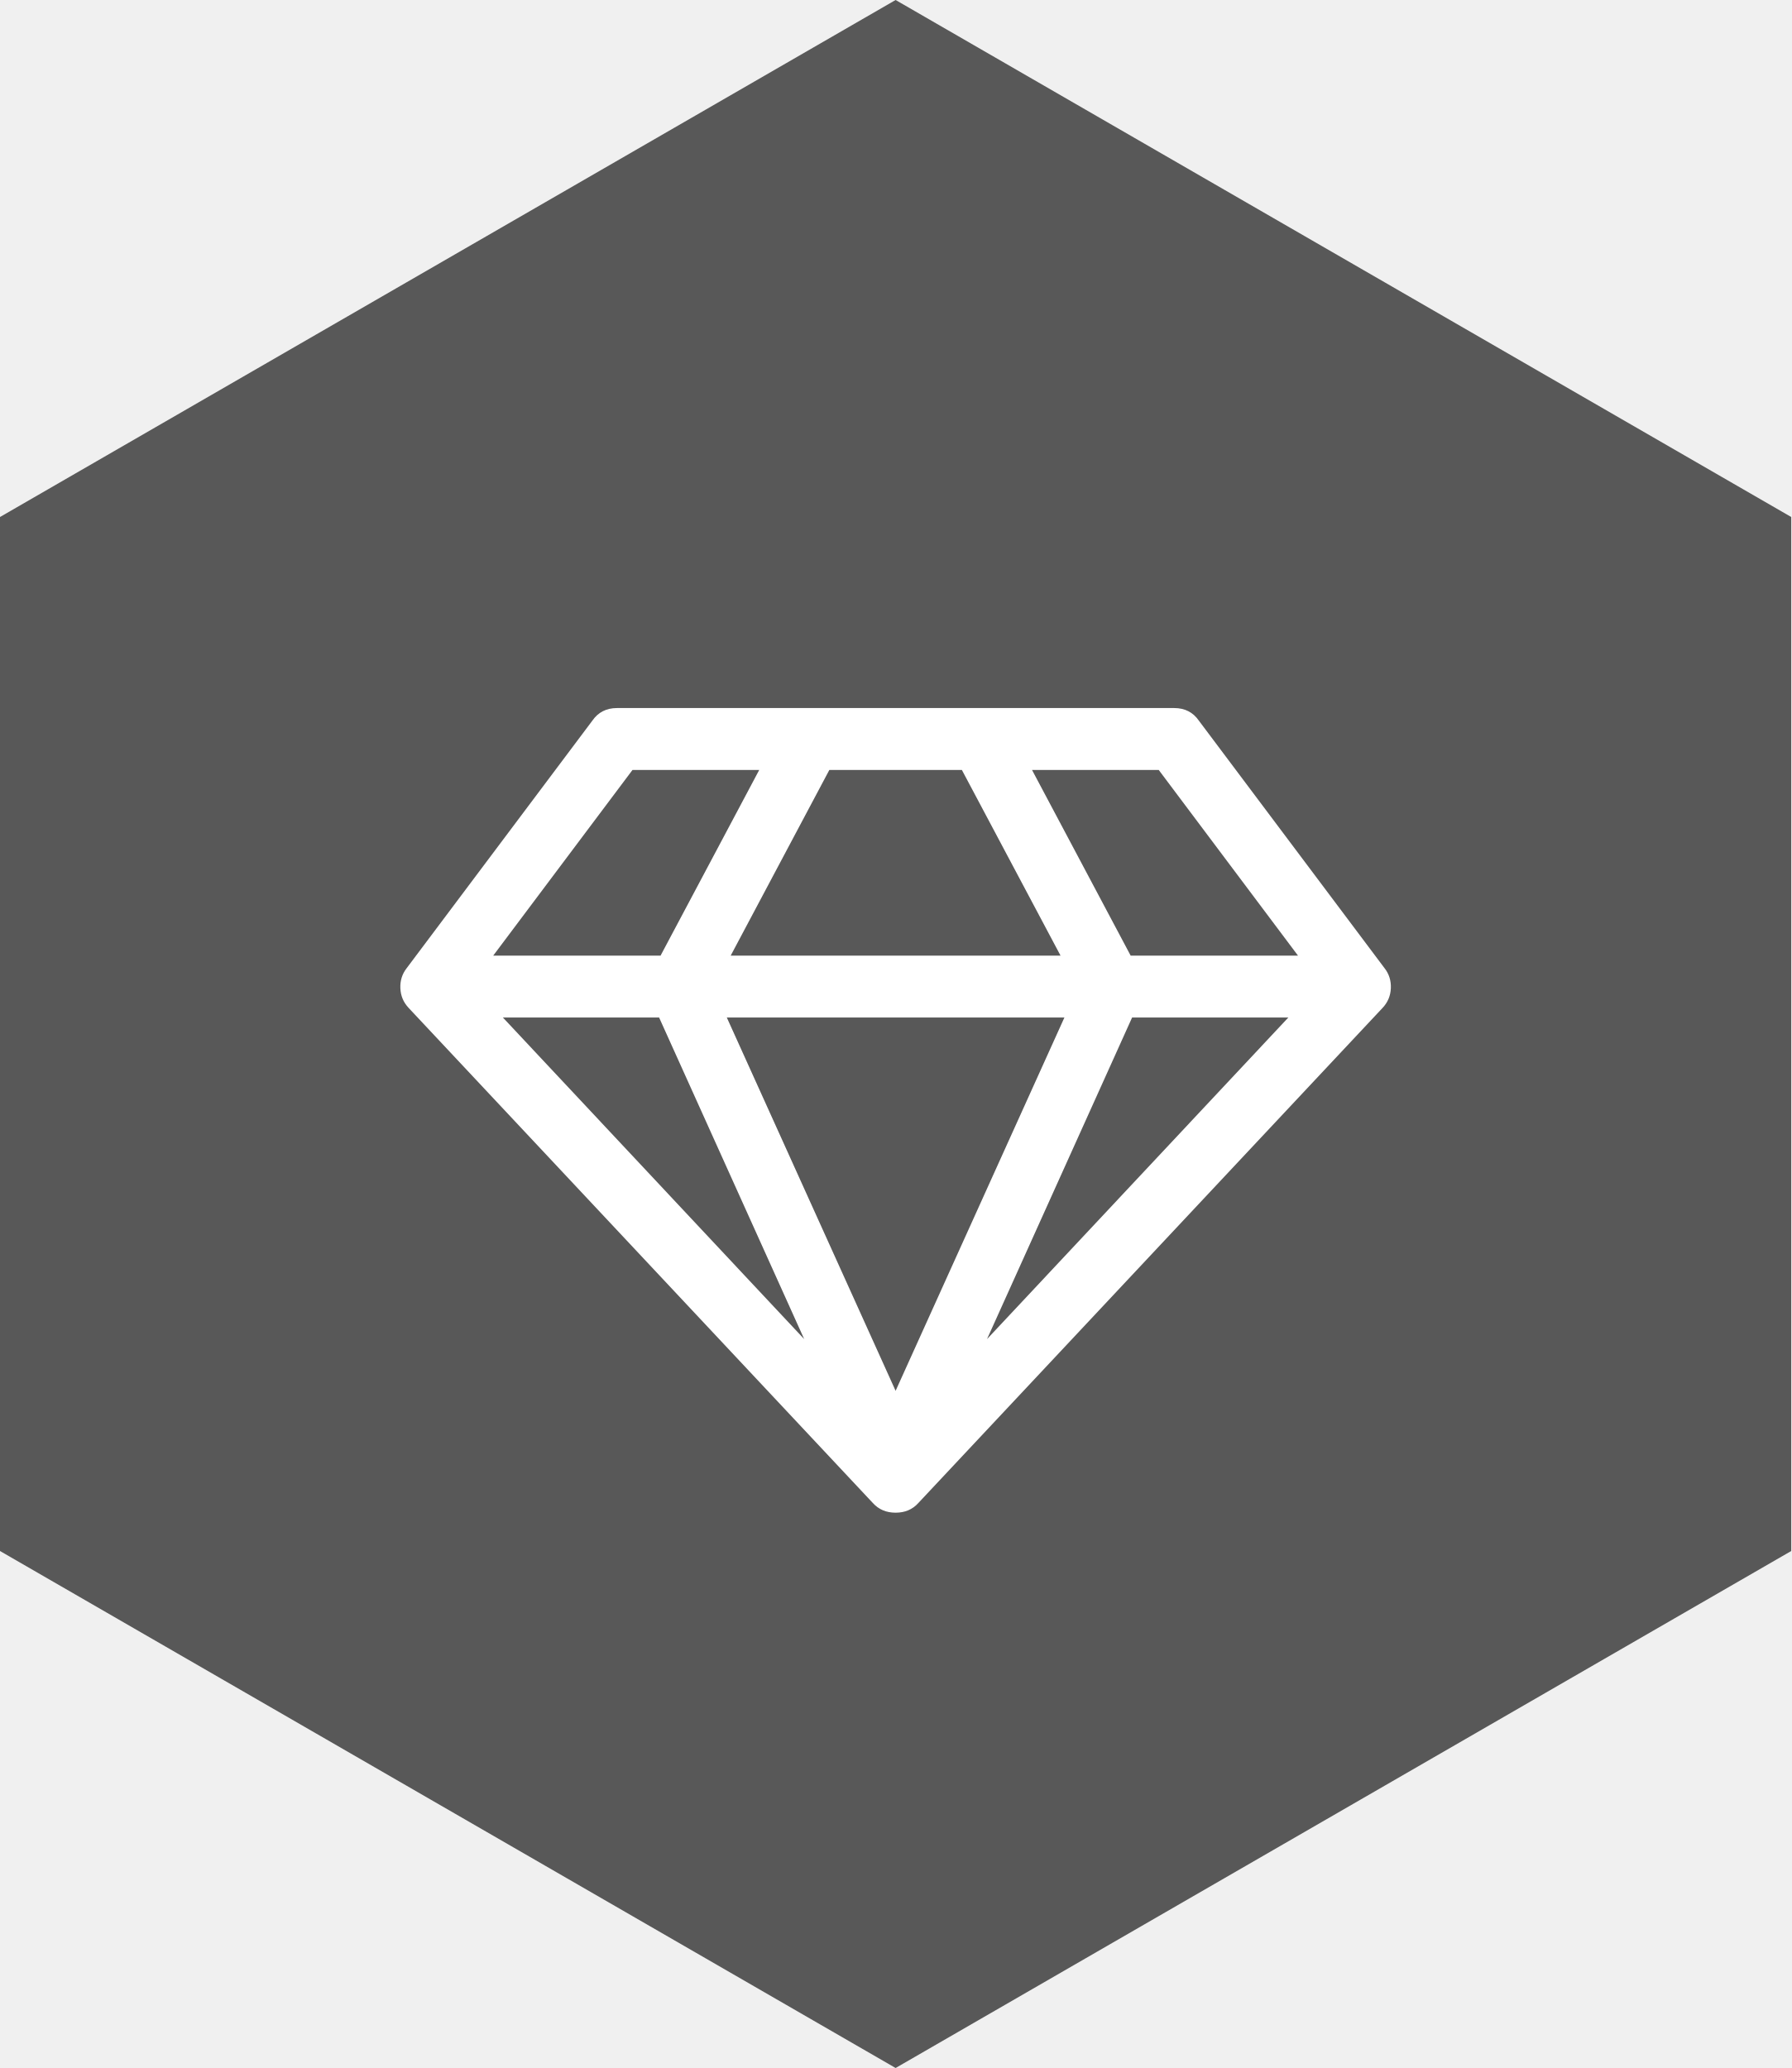
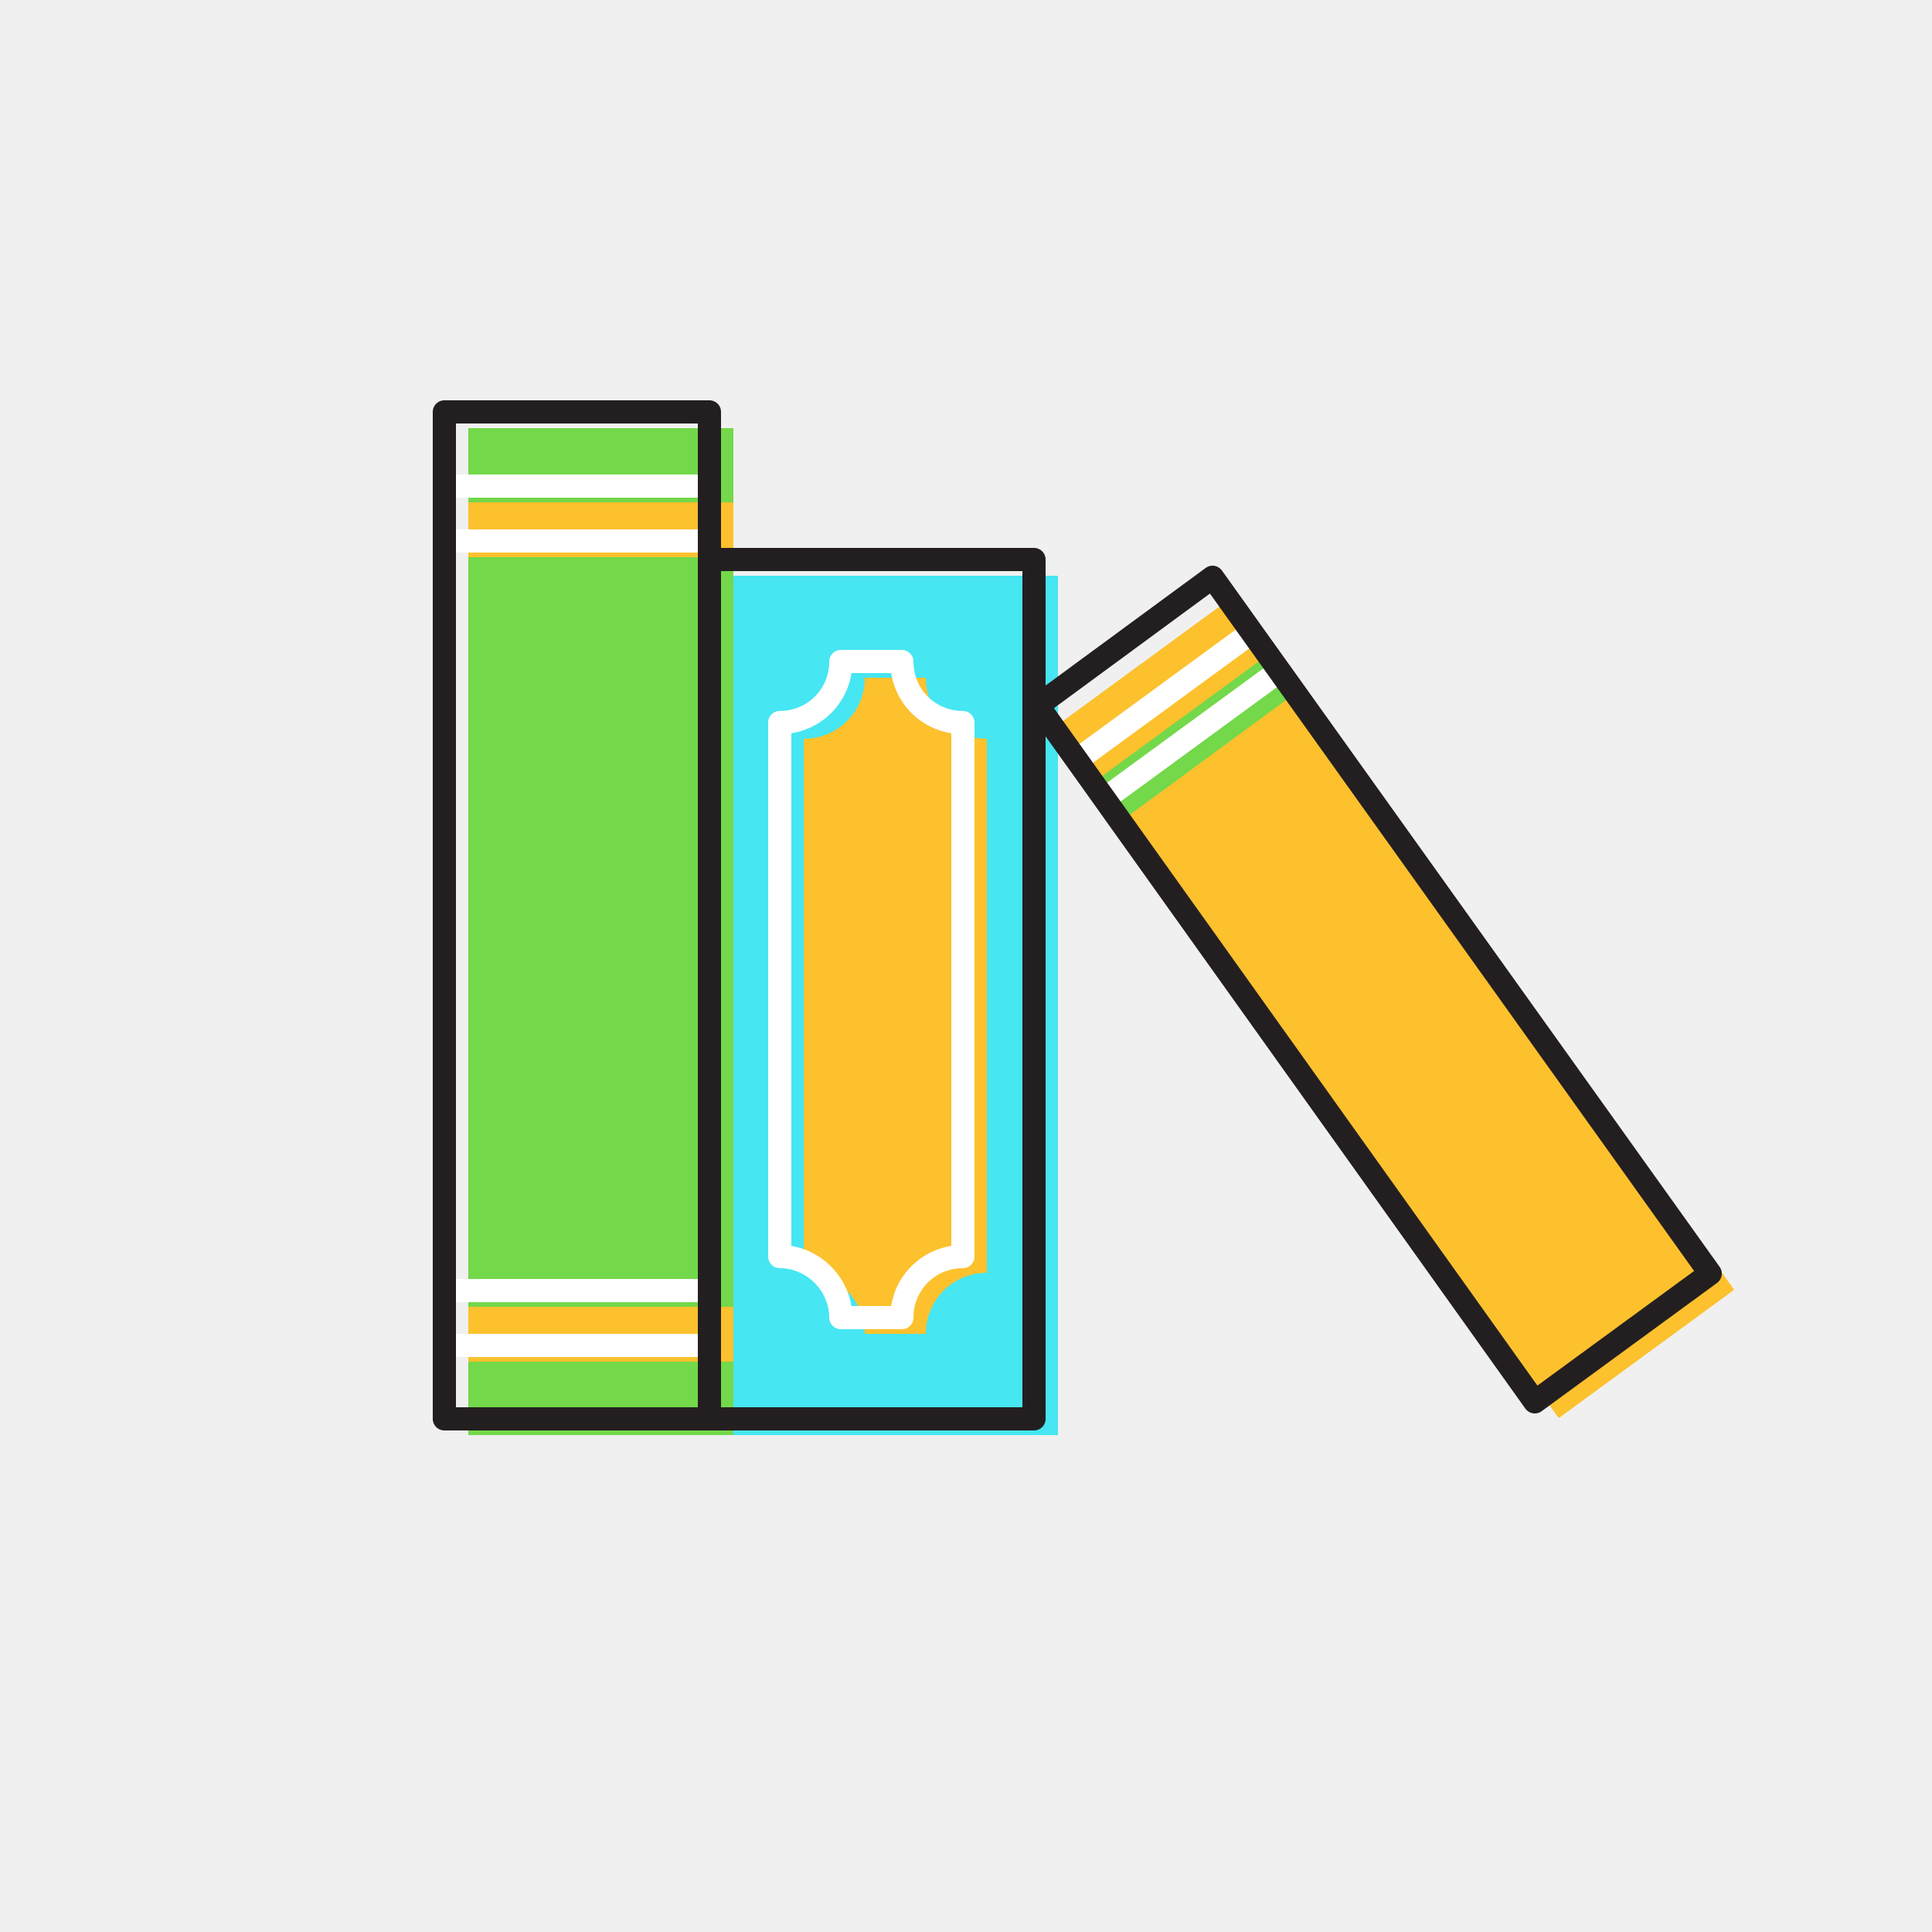
- <svg xmlns="http://www.w3.org/2000/svg" version="1.1" id="Layer_1" x="0px" y="0px" width="149.167px" height="172.243px" viewBox="0 0 149.167 172.243" enable-background="new 0 0 149.167 172.243" xml:space="preserve">
-   <polygon fill="#585858" points="149.167,129.183 74.583,172.243 0,129.183 0,43.061 74.583,0 149.167,43.061 " />
-   <path fill="#FFFFFF" d="M41.88,84.75l25.09,26.783L54.889,84.75H41.88z M74.583,115.841L88.64,84.75H60.527L74.583,115.841z   M55.009,79.594l8.217-15.466H52.673l-11.6,15.466H55.009z M82.196,111.533l25.091-26.783h-13.01L82.196,111.533z M60.849,79.594  h27.469l-8.217-15.466H69.065L60.849,79.594z M94.157,79.594h13.936L96.494,64.128H85.942L94.157,79.594z M99.835,60.02  l15.467,20.621c0.376,0.483,0.55,1.04,0.523,1.671c-0.027,0.632-0.257,1.174-0.686,1.632l-38.664,41.243  c-0.483,0.536-1.113,0.804-1.893,0.804c-0.778,0-1.408-0.268-1.892-0.804L34.026,83.944c-0.429-0.457-0.658-1-0.685-1.632  c-0.027-0.631,0.147-1.188,0.523-1.671L49.331,60.02c0.484-0.699,1.168-1.047,2.054-1.047h46.398  C98.667,58.973,99.353,59.322,99.835,60.02z" />
+ <svg xmlns="http://www.w3.org/2000/svg" id="Layer_1" style="enable-background:new 0 0 250 250;" version="1.1" viewBox="0 0 250 250" xml:space="preserve">
+   <style type="text/css">
+ 	.st0{fill:#73D84A;}
+ 	.st1{fill:#FCC12D;}
+ 	.st2{fill:#46E6F2;}
+ 	.st3{fill:none;stroke:#FFFFFF;stroke-width:3;stroke-linecap:round;stroke-linejoin:round;stroke-miterlimit:10;}
+ 	.st4{fill:none;stroke:#231F20;stroke-width:3;stroke-linecap:round;stroke-linejoin:round;stroke-miterlimit:10;}
+ </style>
+   <rect class="st0" height="130.3" id="XMLID_29_" width="34.3" x="60.6" y="55.4" />
+   <rect class="st1" height="7.1" id="XMLID_28_" width="34.3" x="60.6" y="65" />
+   <rect class="st1" height="7.1" id="XMLID_27_" width="34.3" x="60.6" y="169.1" />
+   <rect class="st2" height="111.2" id="XMLID_26_" width="42" x="94.9" y="74.5" />
+   <path class="st1" d="M111.9,172.6h7.9c0-4.4,3.5-7.9,7.9-7.9V95.6c-4.4,0-7.9-3.5-7.9-7.9h-7.9  c0,4.4-3.5,7.9-7.9,7.9v69.1C108.4,164.7,111.9,168.3,111.9,172.6z" id="XMLID_25_" />
+   <polygon class="st1" id="XMLID_24_" points="201.7,183.5 224.4,166.9 160.1,76.8 137.4,93.4 " />
+   <polygon class="st0" id="XMLID_23_" points="146.1,105.5 168.7,88.9 165.2,83.9 142.5,100.5 " />
+   <rect class="st3" height="7.1" id="XMLID_22_" width="34.3" x="57.5" y="62.9" />
+   <rect class="st3" height="7.1" id="XMLID_21_" width="34.3" x="57.5" y="167" />
+   <path class="st3" d="M108.8,170.5h7.9c0-4.4,3.5-7.9,7.9-7.9V93.5c-4.4,0-7.9-3.5-7.9-7.9h-7.9  c0,4.4-3.5,7.9-7.9,7.9v69.1C105.2,162.6,108.8,166.2,108.8,170.5z" id="XMLID_20_" />
+   <polygon class="st3" id="XMLID_19_" points="142.9,103.4 165.6,86.8 162,81.8 139.3,98.4 " />
+   <rect class="st4" height="130.3" id="XMLID_18_" width="34.3" x="57.5" y="53.3" />
+   <rect class="st4" height="111.2" id="XMLID_17_" width="42" x="91.8" y="72.4" />
+   <polygon class="st4" id="XMLID_16_" points="198.6,181.4 221.3,164.8 156.9,74.7 134.3,91.3 " />
</svg>
